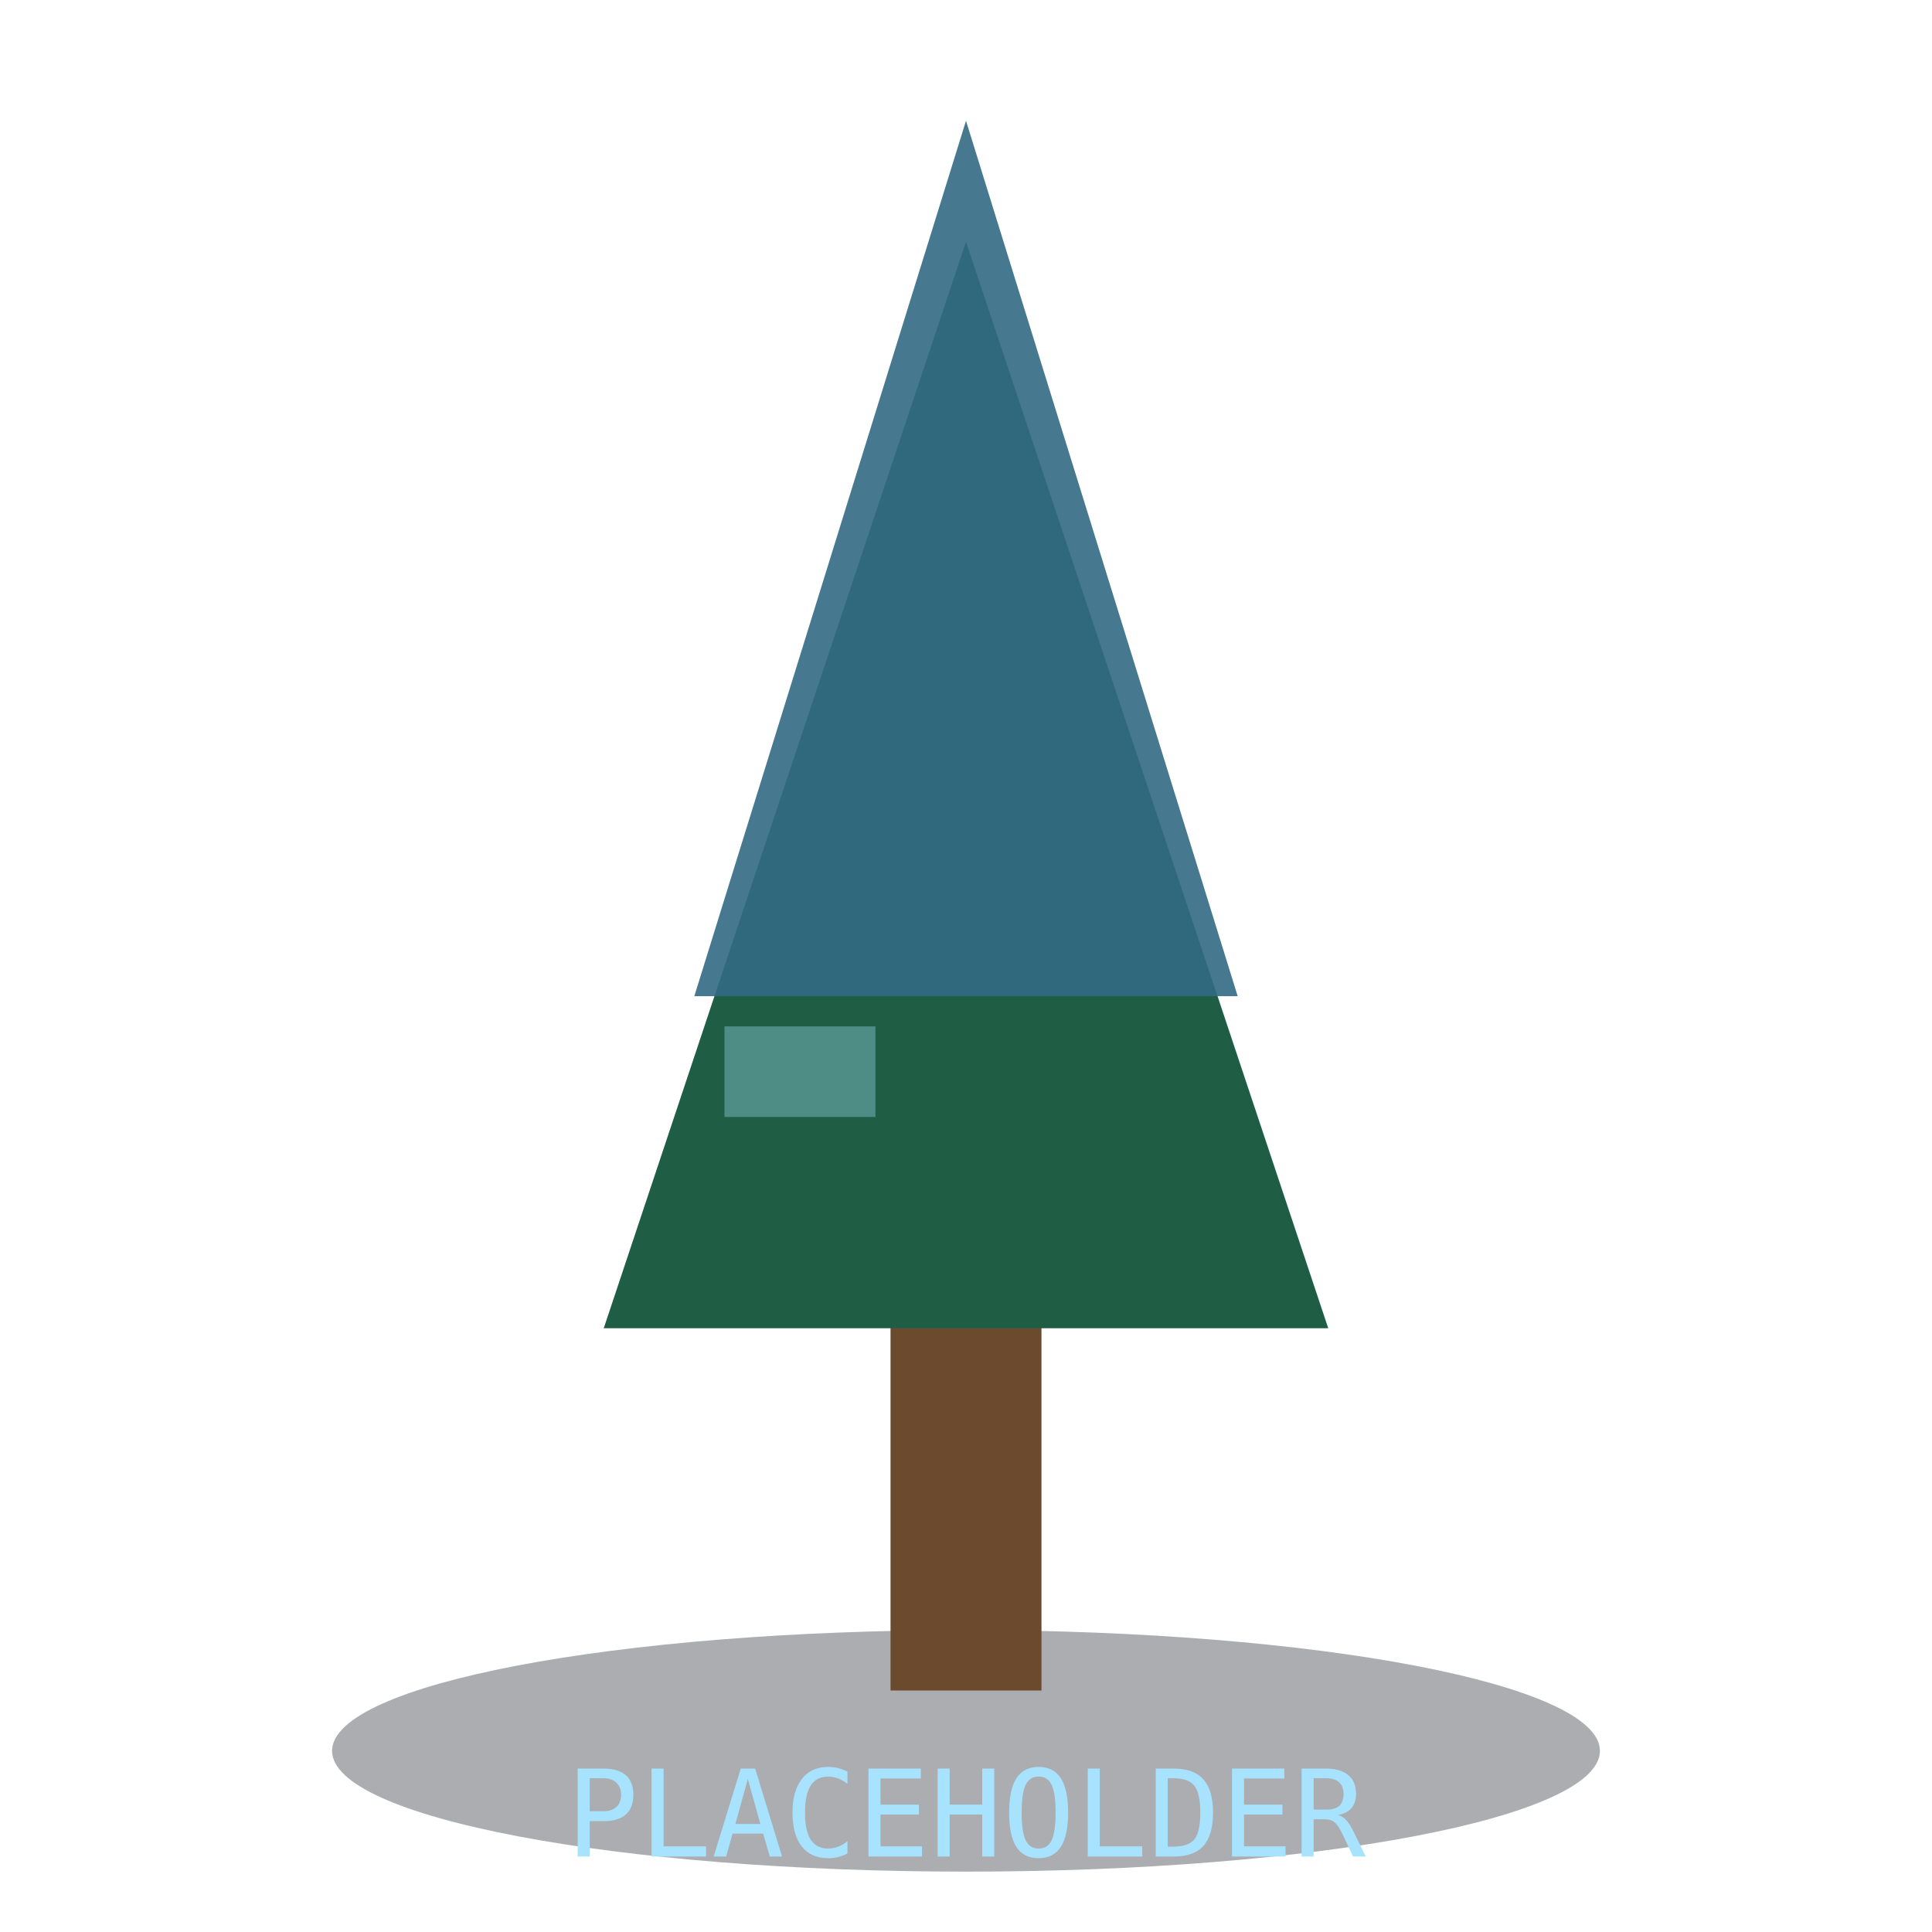
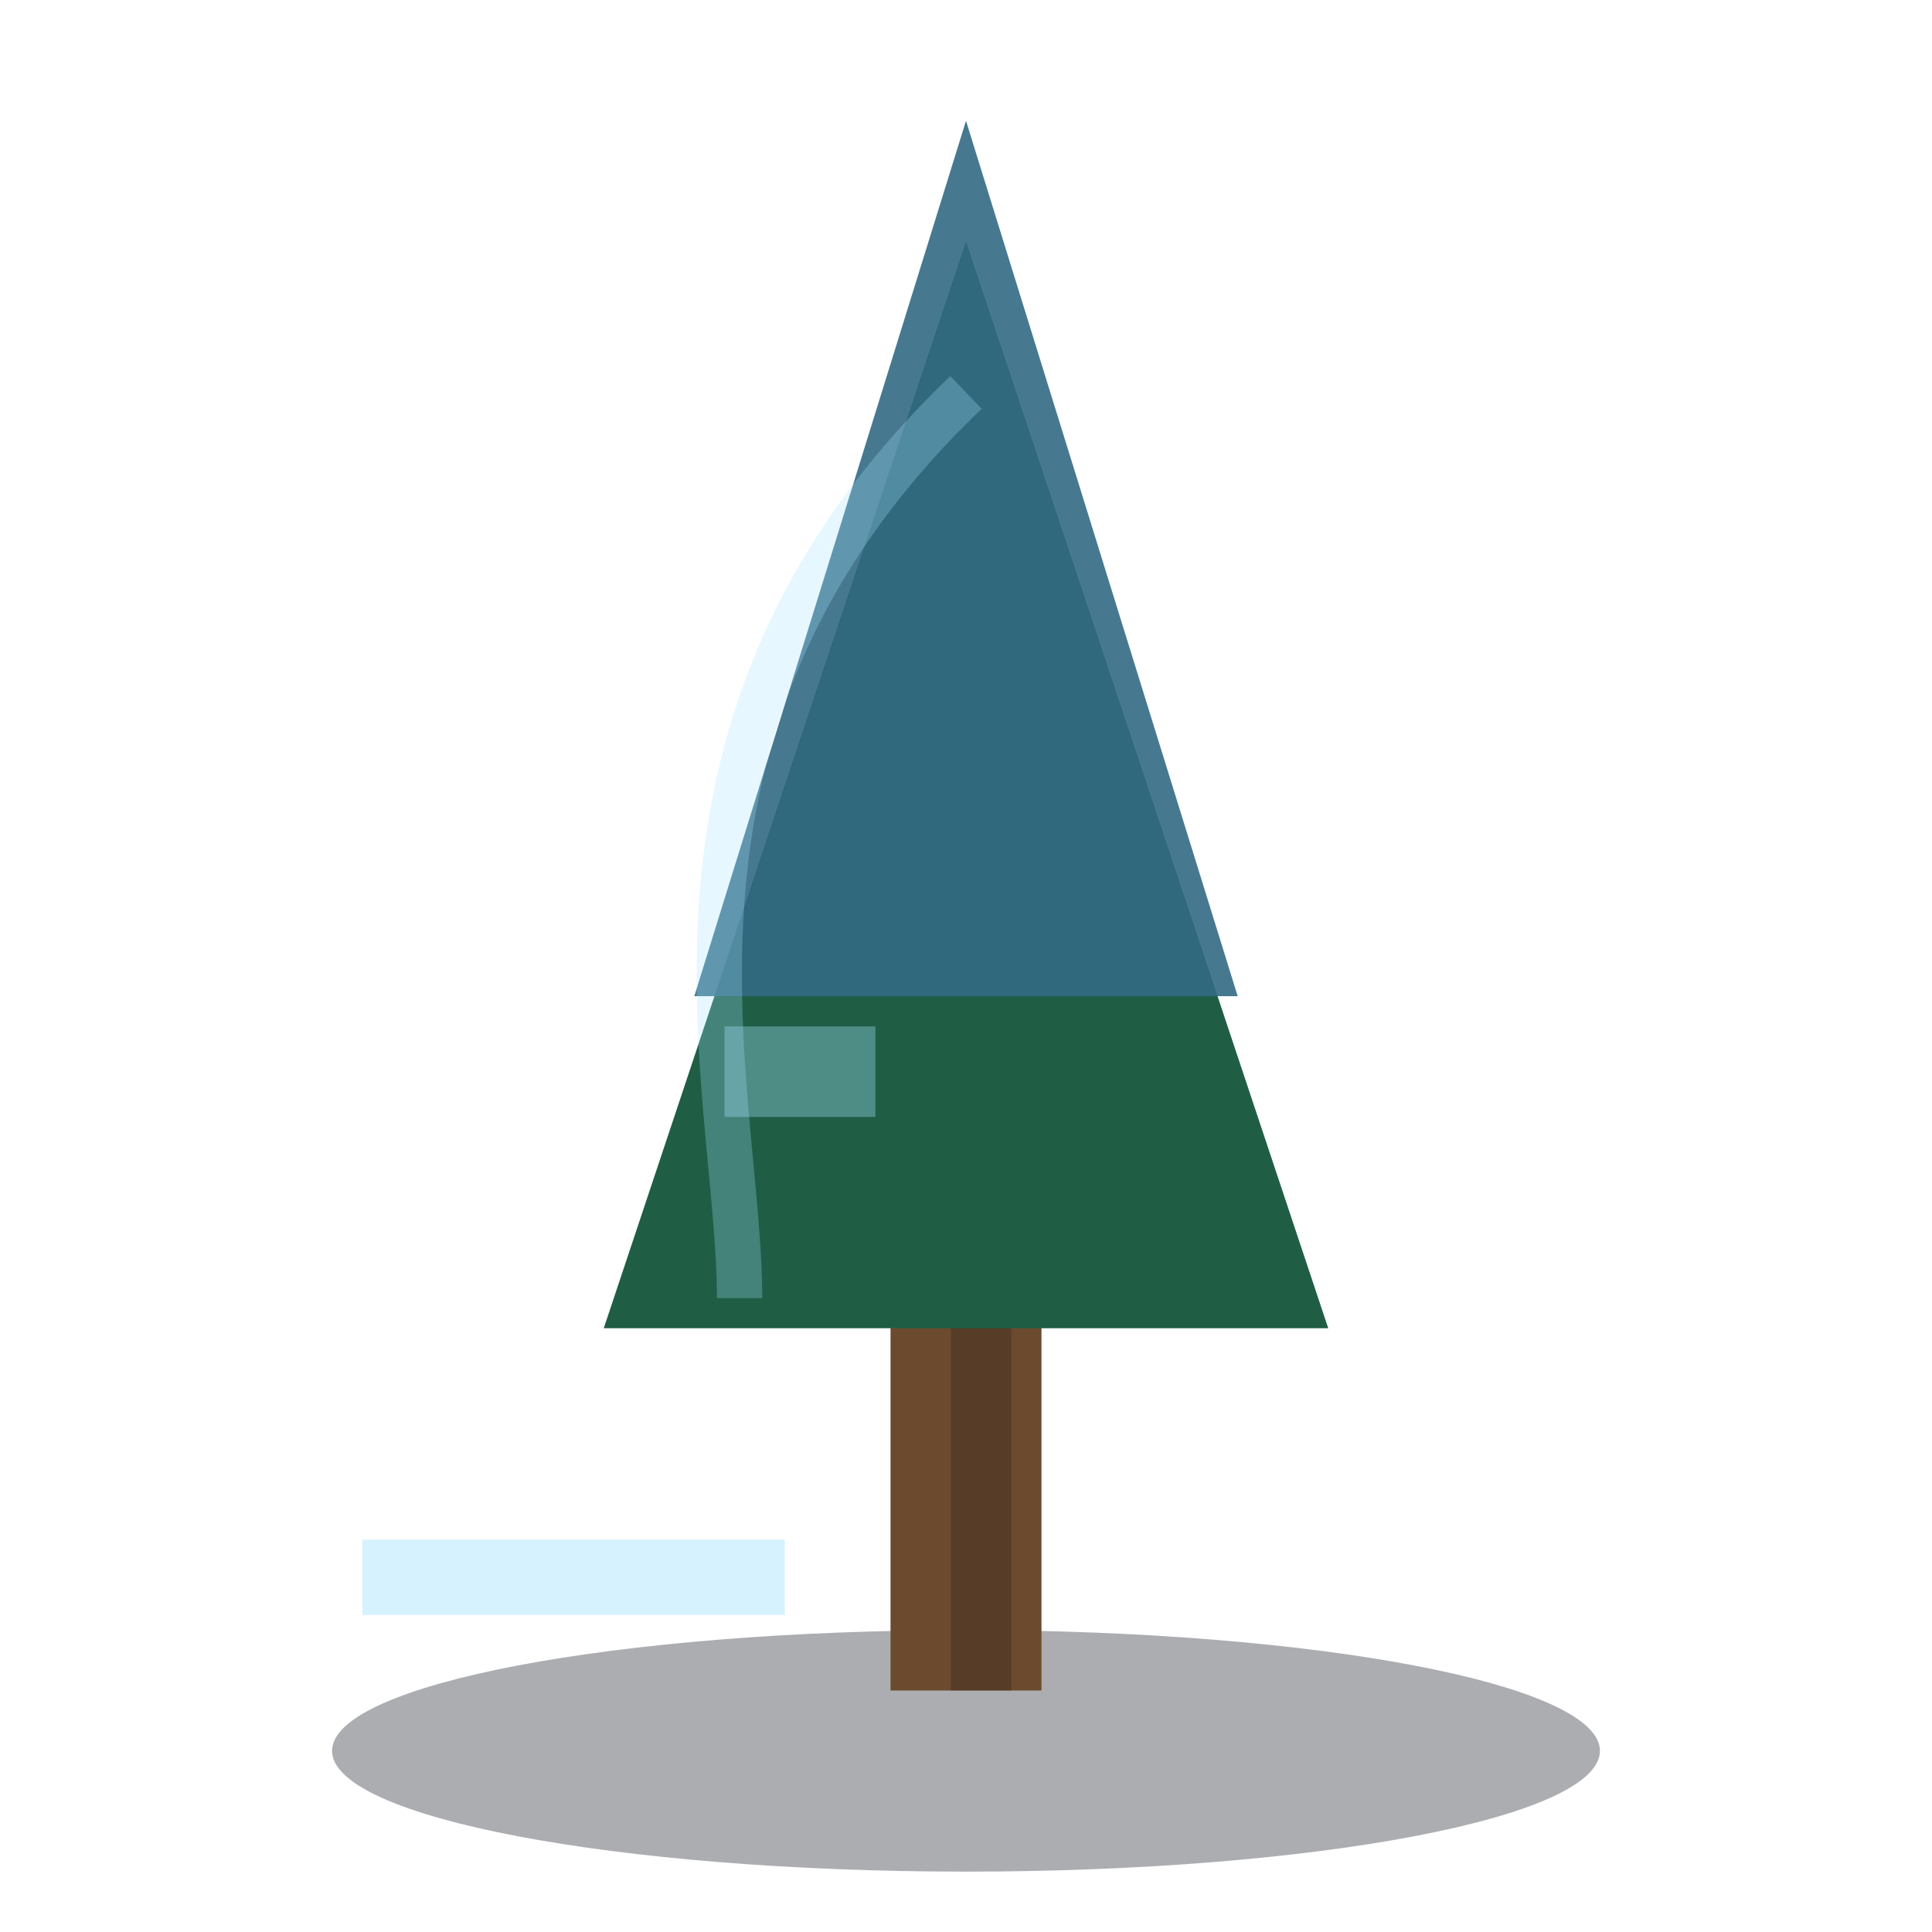
- <svg xmlns="http://www.w3.org/2000/svg" width="128" height="128" viewBox="0 0 128 128" role="img" aria-label="VibeGear2 placeholder art">
+ <svg xmlns="http://www.w3.org/2000/svg" width="128" height="128" viewBox="0 0 128 128" role="img" aria-label="breakwater-isles slim-tree roadside prop">
  <rect width="128" height="128" fill="none" />
  <ellipse cx="64" cy="116" rx="42" ry="8" fill="#10151f" opacity="0.35" />
  <rect x="59" y="72" width="10" height="40" fill="#6b4a2e" />
+   <rect x="63" y="74" width="4" height="38" fill="#3f2d1f" opacity="0.45" />
  <path d="M64 16 L40 88 L88 88 Z" fill="#1f5e45" />
  <path d="M64 8 L46 66 L82 66 Z" fill="#326a84" opacity="0.9" />
+   <path d="M64 26 C41 48 49 72 49 86" fill="none" stroke="#a7e3ff" stroke-width="3" opacity="0.28" />
  <rect x="48" y="68" width="10" height="6" fill="#a7e3ff" opacity="0.35" />
-   <text x="64" y="123" text-anchor="middle" font-family="monospace" font-size="8" fill="#a7e3ff">PLACEHOLDER</text>
+   <rect x="24" y="102" width="28" height="5" fill="#a7e3ff" opacity="0.45" />
</svg>
